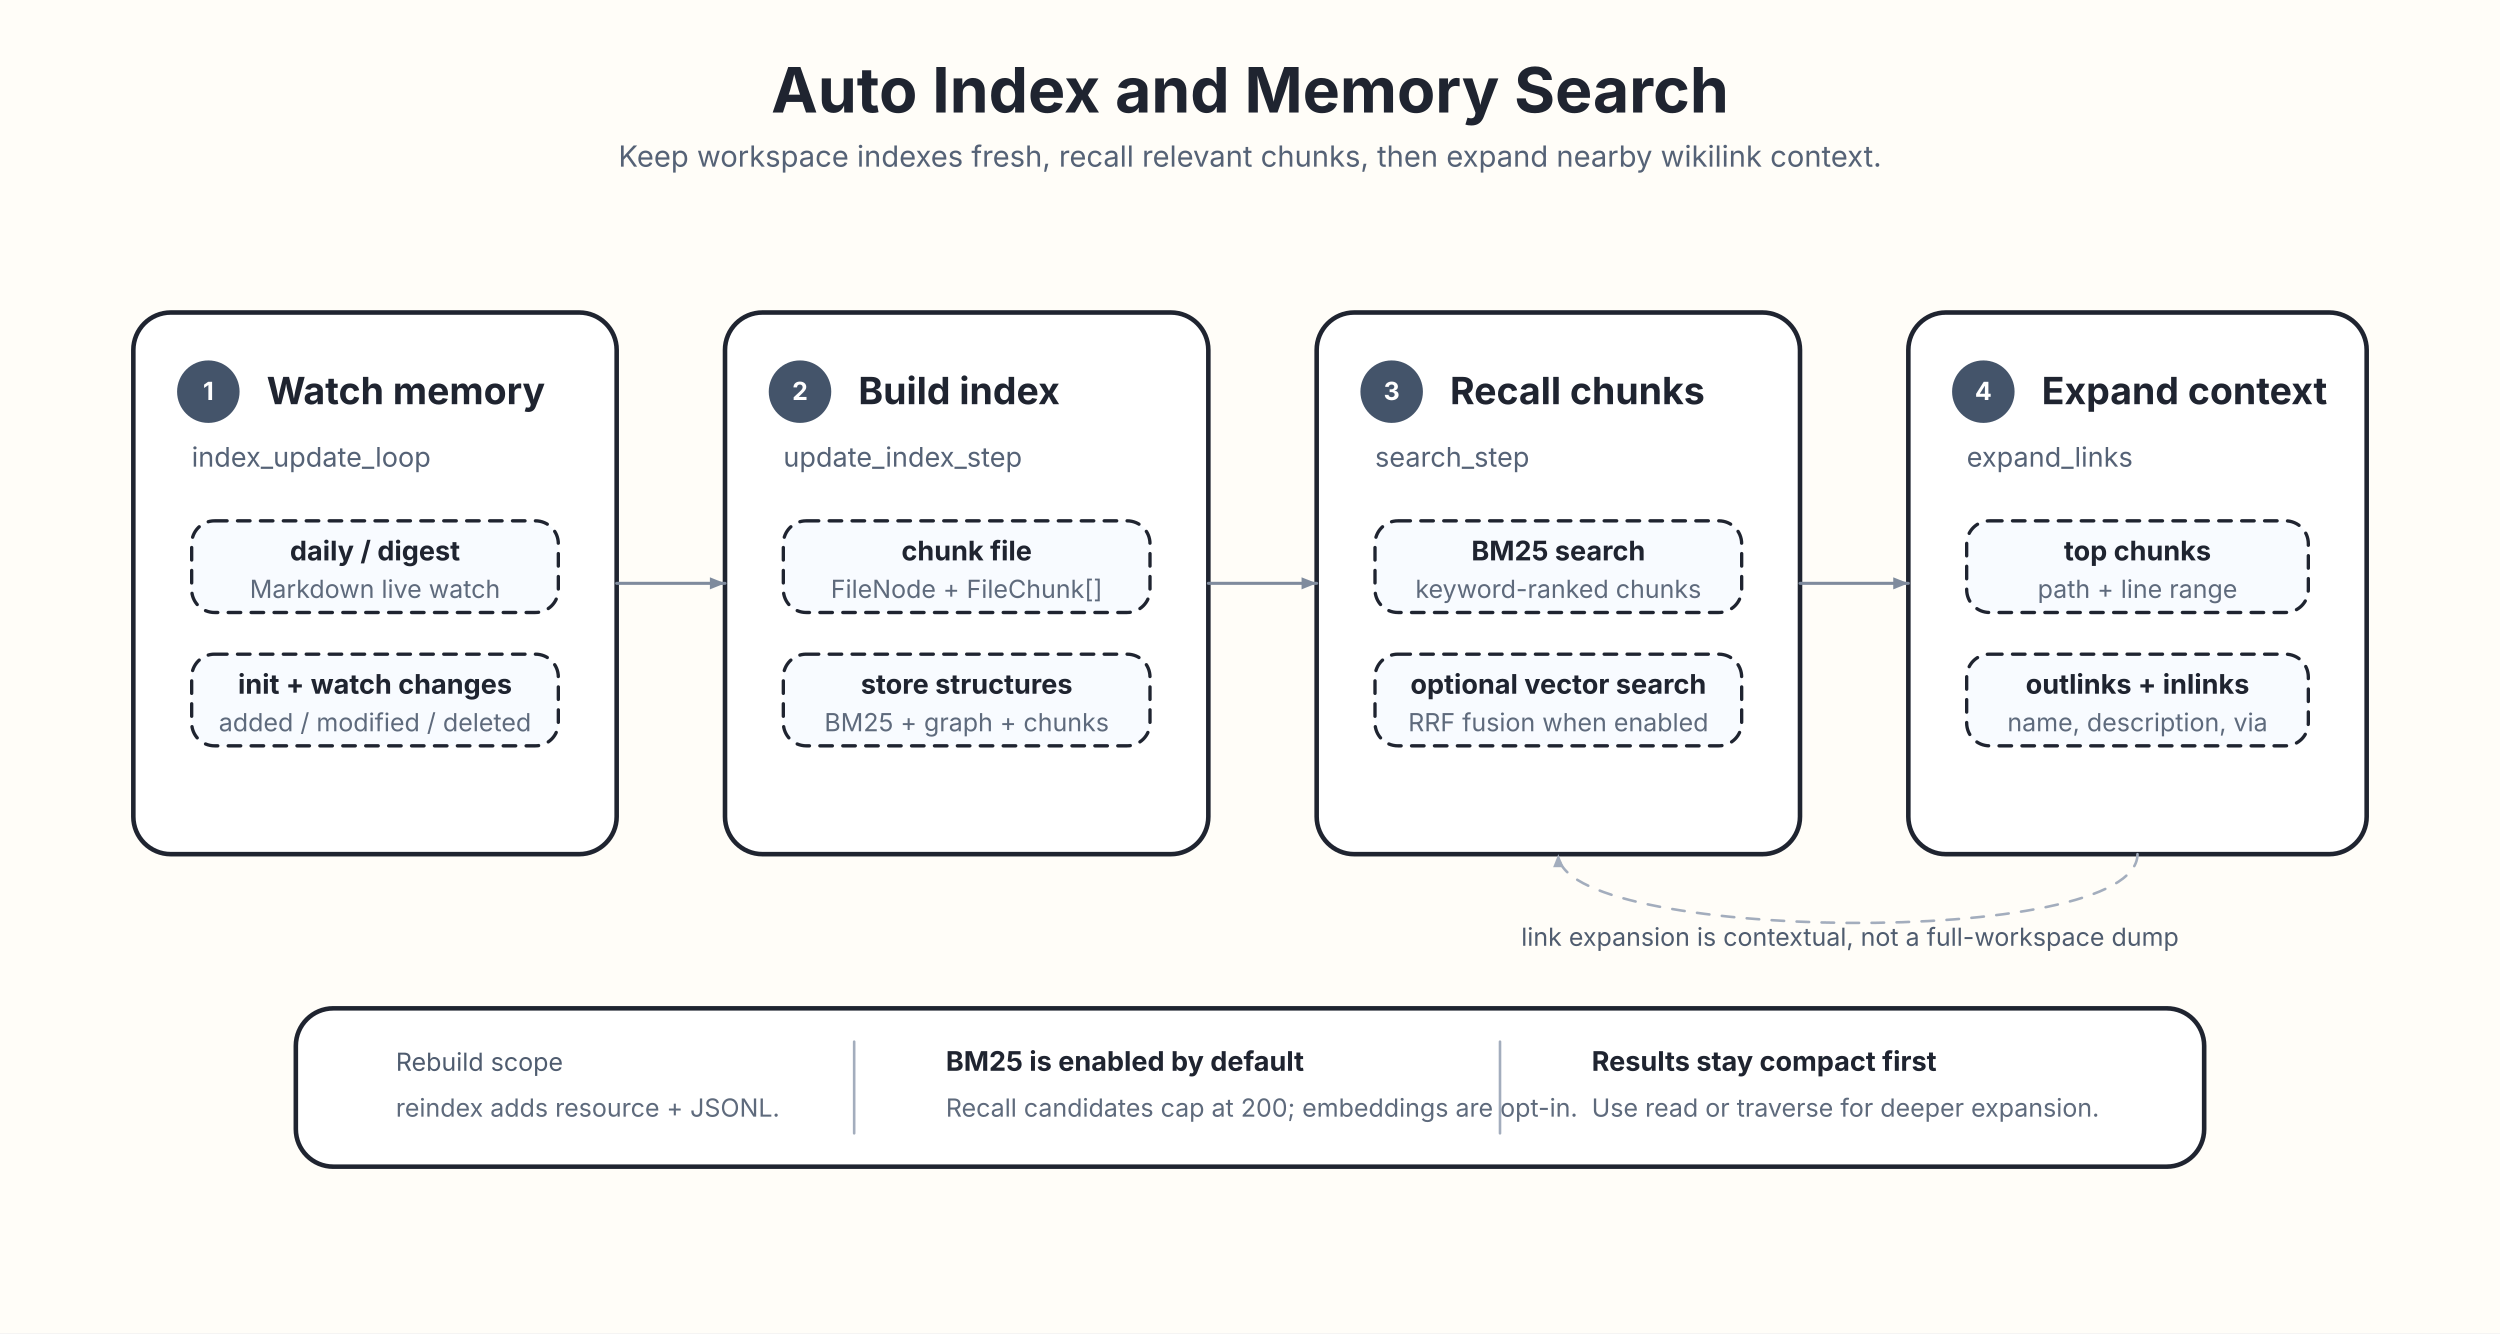
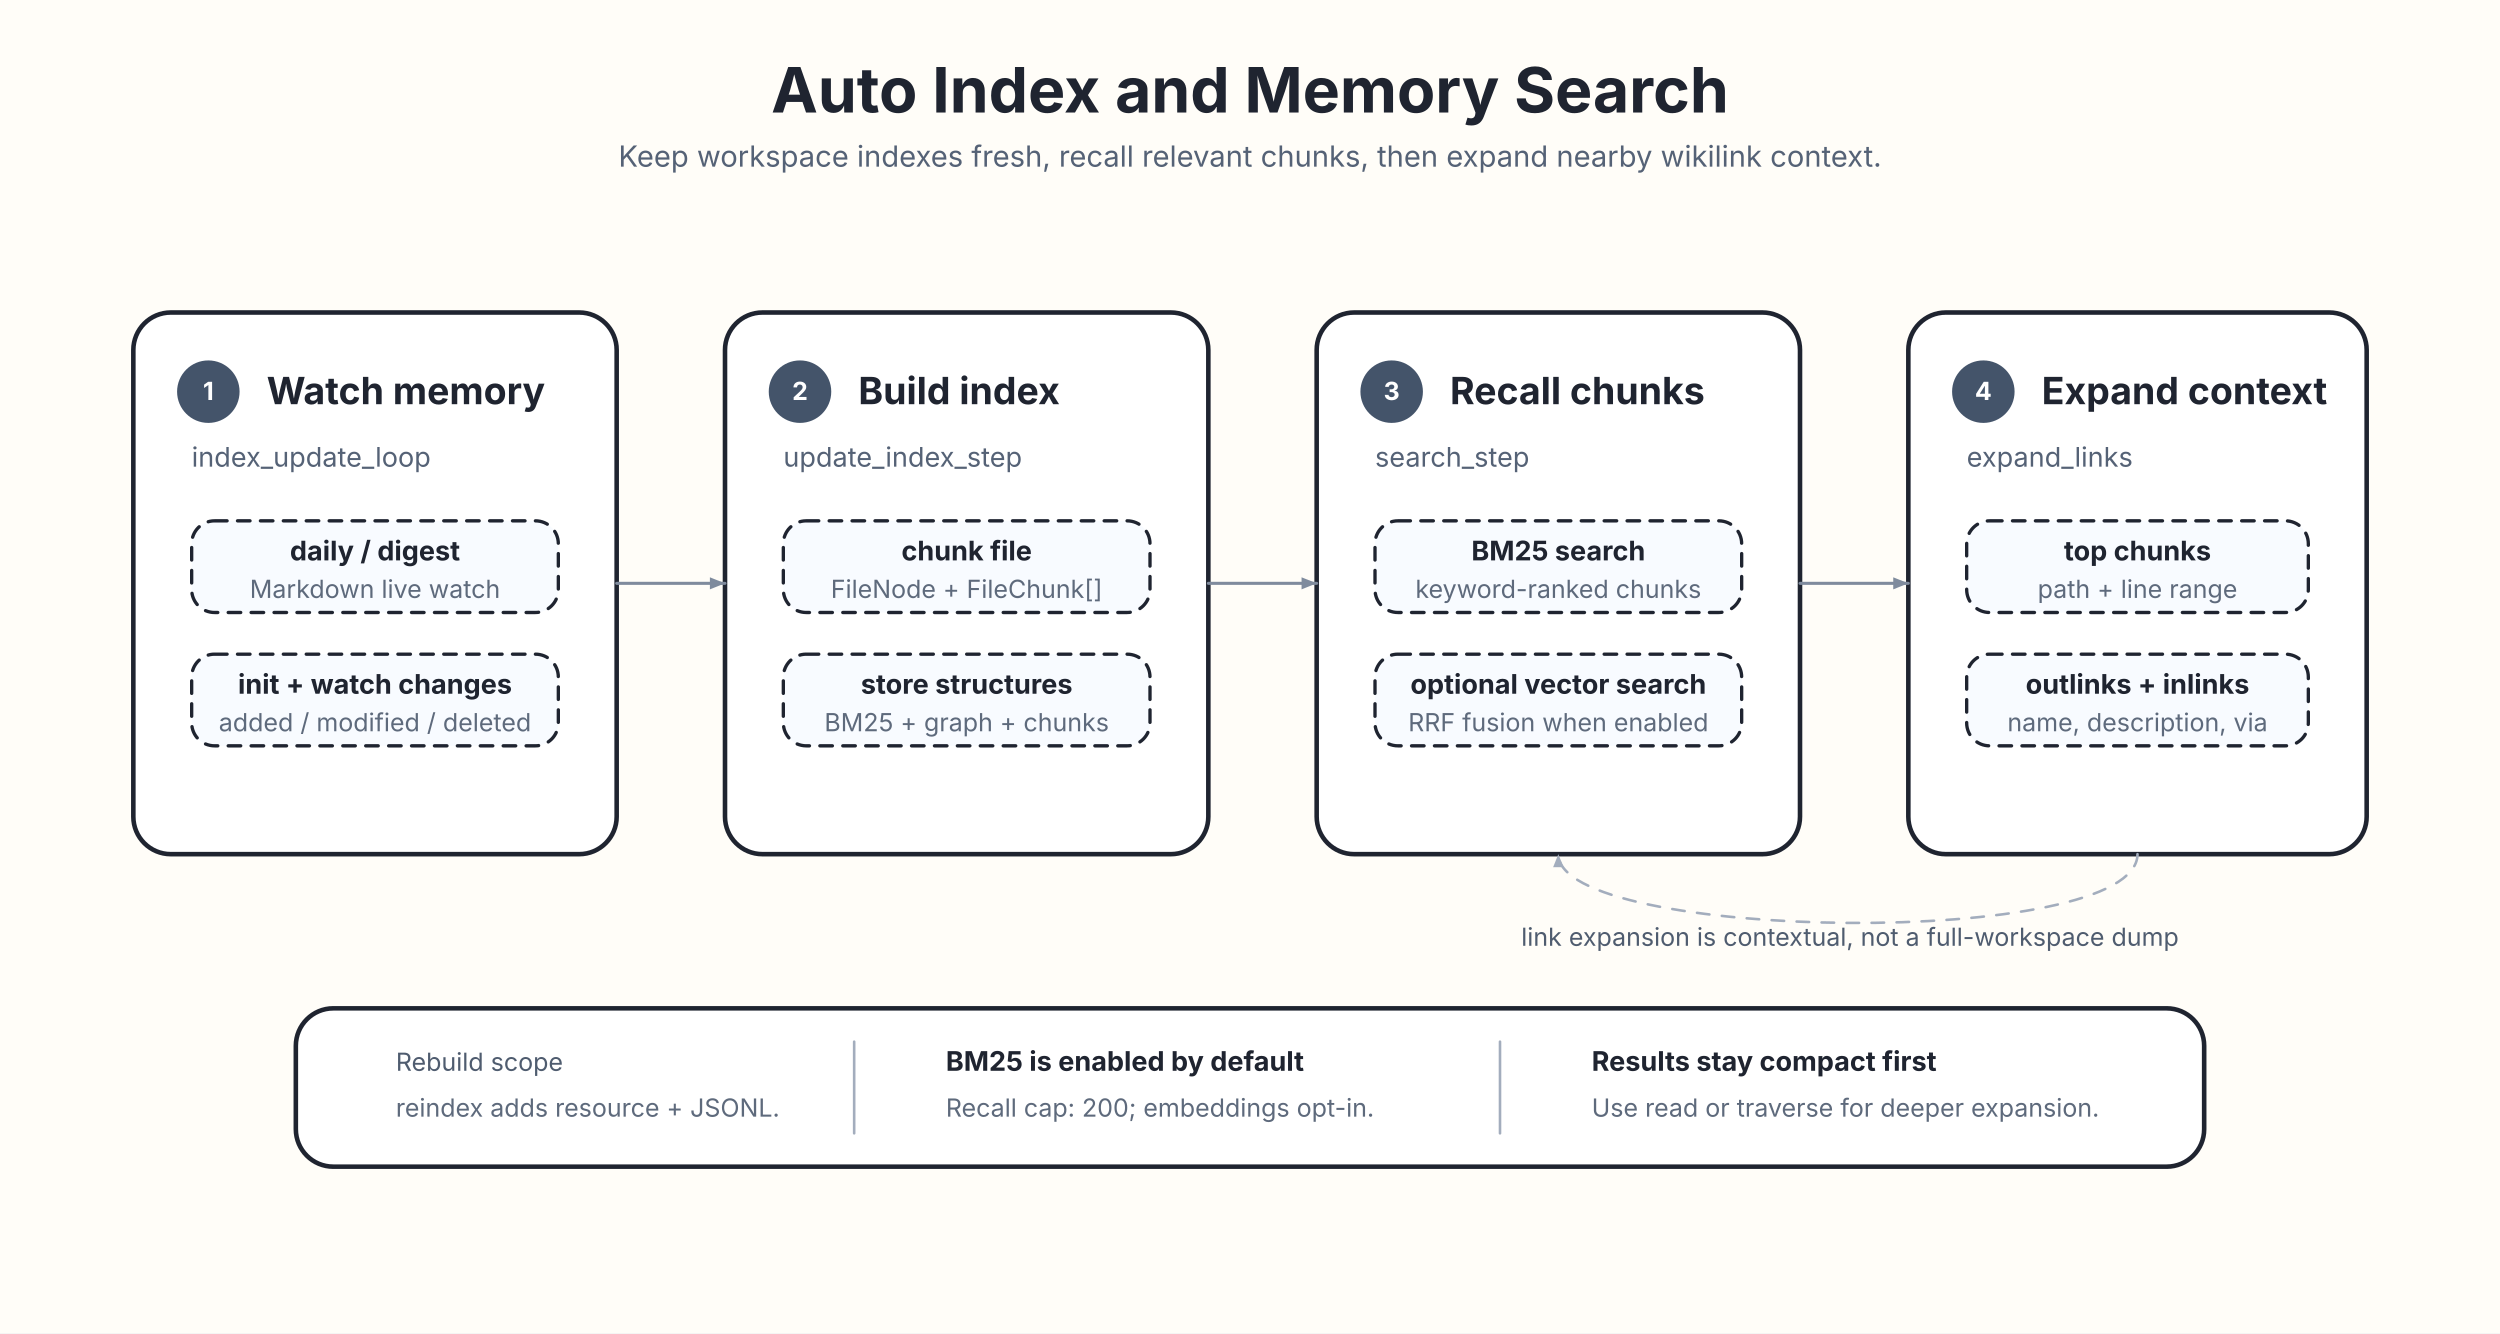
<svg xmlns="http://www.w3.org/2000/svg" width="1200" height="640" viewBox="0 0 1200 640" role="img" aria-labelledby="title desc">
  <defs>
-     <style>
-             .bg { fill: #fffdf8; }
-             .title { font: 700 30px "Comic Sans MS", "Bradley Hand", -apple-system, BlinkMacSystemFont, "Segoe UI",
-             sans-serif; fill: #1f2430; }
-             .subtitle { font: 14px "Comic Sans MS", "Bradley Hand", -apple-system, BlinkMacSystemFont, "Segoe UI",
-             sans-serif; fill: #556276; }
-             .step-num { font: 700 12px "Comic Sans MS", "Bradley Hand", -apple-system, BlinkMacSystemFont, "Segoe UI",
-             sans-serif; fill: #ffffff; }
-             .step-title { font: 700 18px "Comic Sans MS", "Bradley Hand", -apple-system, BlinkMacSystemFont, "Segoe UI",
-             sans-serif; fill: #1f2430; }
-             .step-subtitle { font: 13px "Comic Sans MS", "Bradley Hand", -apple-system, BlinkMacSystemFont, "Segoe UI",
-             sans-serif; fill: #556276; }
-             .chip-title { font: 700 13px "Comic Sans MS", "Bradley Hand", -apple-system, BlinkMacSystemFont, "Segoe UI",
-             sans-serif; fill: #1f2430; }
-             .chip-text { font: 12px "Comic Sans MS", "Bradley Hand", -apple-system, BlinkMacSystemFont, "Segoe UI",
-             sans-serif; fill: #5e6a7c; }
-             .note { font: 12px "Comic Sans MS", "Bradley Hand", -apple-system, BlinkMacSystemFont, "Segoe UI",
-             sans-serif; fill: #4f5c6f; }
-             .panel { fill: #ffffff; stroke: #1f2430; stroke-width: 2.2; rx: 18; ry: 18; stroke-linecap: round;
-             stroke-linejoin: round; }
-             .chip { fill: #f8fbff; stroke: #1f2430; stroke-width: 1.6; rx: 11; ry: 11; stroke-linecap: round;
-             stroke-linejoin: round; stroke-dasharray: 6 5; }
-             .badge { fill: #44546a; }
-             .arrow { stroke: #7f8b9d; stroke-width: 1.45; fill: none; stroke-linecap: round; stroke-linejoin: round;
-             marker-end: url(#arrow); }
-             .soft-arrow { stroke: #a3adbd; stroke-width: 1.25; stroke-dasharray: 6 6; fill: none; stroke-linecap: round;
-             stroke-linejoin: round; marker-end: url(#arrow-soft); }
-             .line { stroke: #a3adbd; stroke-width: 1.25; stroke-linecap: round; }
-         </style>
+     <style>.bg { fill: #fffdf8; } .title { font: 700 30px "Comic Sans MS", "Bradley Hand", -apple-system, BlinkMacSystemFont, "Segoe UI", sans-serif; fill: #1f2430; } .subtitle { font: 14px "Comic Sans MS", "Bradley Hand", -apple-system, BlinkMacSystemFont, "Segoe UI", sans-serif; fill: #556276; } .step-num { font: 700 12px "Comic Sans MS", "Bradley Hand", -apple-system, BlinkMacSystemFont, "Segoe UI", sans-serif; fill: #ffffff; } .step-title { font: 700 18px "Comic Sans MS", "Bradley Hand", -apple-system, BlinkMacSystemFont, "Segoe UI", sans-serif; fill: #1f2430; } .step-subtitle { font: 13px "Comic Sans MS", "Bradley Hand", -apple-system, BlinkMacSystemFont, "Segoe UI", sans-serif; fill: #556276; } .chip-title { font: 700 13px "Comic Sans MS", "Bradley Hand", -apple-system, BlinkMacSystemFont, "Segoe UI", sans-serif; fill: #1f2430; } .chip-text { font: 12px "Comic Sans MS", "Bradley Hand", -apple-system, BlinkMacSystemFont, "Segoe UI", sans-serif; fill: #5e6a7c; } .note { font: 12px "Comic Sans MS", "Bradley Hand", -apple-system, BlinkMacSystemFont, "Segoe UI", sans-serif; fill: #4f5c6f; } .panel { fill: #ffffff; stroke: #1f2430; stroke-width: 2.2; rx: 18; ry: 18; stroke-linecap: round; stroke-linejoin: round; } .chip { fill: #f8fbff; stroke: #1f2430; stroke-width: 1.6; rx: 11; ry: 11; stroke-linecap: round; stroke-linejoin: round; stroke-dasharray: 6 5; } .badge { fill: #44546a; } .arrow { stroke: #7f8b9d; stroke-width: 1.45; fill: none; stroke-linecap: round; stroke-linejoin: round; marker-end: url(#arrow); } .soft-arrow { stroke: #a3adbd; stroke-width: 1.25; stroke-dasharray: 6 6; fill: none; stroke-linecap: round; stroke-linejoin: round; marker-end: url(#arrow-soft); } .line { stroke: #a3adbd; stroke-width: 1.25; stroke-linecap: round; }</style>
    <marker id="arrow" markerWidth="6" markerHeight="6" refX="5" refY="2" orient="auto" markerUnits="strokeWidth">
      <path d="M0,0 L0,4 L5,2 z" fill="#7f8b9d" />
    </marker>
    <marker id="arrow-soft" markerWidth="6" markerHeight="6" refX="5" refY="2" orient="auto" markerUnits="strokeWidth">
      <path d="M0,0 L0,4 L5,2 z" fill="#a3adbd" />
    </marker>
  </defs>
  <rect class="bg" x="0" y="0" width="1200" height="640" />
  <text class="title" x="600" y="54" text-anchor="middle">Auto Index and Memory Search</text>
-   <text class="subtitle" x="600" y="80" text-anchor="middle">Keep workspace indexes fresh, recall relevant chunks,
-         then expand nearby wikilink context.
-     </text>
+   <text class="subtitle" x="600" y="80" text-anchor="middle">Keep workspace indexes fresh, recall relevant chunks, then expand nearby wikilink context.</text>
  <rect class="panel" x="64" y="150" width="232" height="260" />
  <circle class="badge" cx="100" cy="188" r="15" />
  <text class="step-num" x="100" y="192" text-anchor="middle">1</text>
  <text class="step-title" x="128" y="194">Watch memory</text>
  <text class="step-subtitle" x="92" y="224">index_update_loop</text>
  <rect class="chip" x="92" y="250" width="176" height="44" />
  <text class="chip-title" x="180" y="269" text-anchor="middle">daily / digest</text>
  <text class="chip-text" x="180" y="287" text-anchor="middle">Markdown live watch</text>
  <rect class="chip" x="92" y="314" width="176" height="44" />
  <text class="chip-title" x="180" y="333" text-anchor="middle">init + watch changes</text>
  <text class="chip-text" x="180" y="351" text-anchor="middle">added / modified / deleted</text>
  <rect class="panel" x="348" y="150" width="232" height="260" />
  <circle class="badge" cx="384" cy="188" r="15" />
  <text class="step-num" x="384" y="192" text-anchor="middle">2</text>
  <text class="step-title" x="412" y="194">Build index</text>
  <text class="step-subtitle" x="376" y="224">update_index_step</text>
  <rect class="chip" x="376" y="250" width="176" height="44" />
  <text class="chip-title" x="464" y="269" text-anchor="middle">chunk file</text>
  <text class="chip-text" x="464" y="287" text-anchor="middle">FileNode + FileChunk[]</text>
  <rect class="chip" x="376" y="314" width="176" height="44" />
  <text class="chip-title" x="464" y="333" text-anchor="middle">store structures</text>
  <text class="chip-text" x="464" y="351" text-anchor="middle">BM25 + graph + chunks</text>
  <rect class="panel" x="632" y="150" width="232" height="260" />
  <circle class="badge" cx="668" cy="188" r="15" />
  <text class="step-num" x="668" y="192" text-anchor="middle">3</text>
  <text class="step-title" x="696" y="194">Recall chunks</text>
  <text class="step-subtitle" x="660" y="224">search_step</text>
  <rect class="chip" x="660" y="250" width="176" height="44" />
  <text class="chip-title" x="748" y="269" text-anchor="middle">BM25 search</text>
  <text class="chip-text" x="748" y="287" text-anchor="middle">keyword-ranked chunks</text>
  <rect class="chip" x="660" y="314" width="176" height="44" />
  <text class="chip-title" x="748" y="333" text-anchor="middle">optional vector search</text>
  <text class="chip-text" x="748" y="351" text-anchor="middle">RRF fusion when enabled</text>
  <rect class="panel" x="916" y="150" width="220" height="260" />
  <circle class="badge" cx="952" cy="188" r="15" />
  <text class="step-num" x="952" y="192" text-anchor="middle">4</text>
  <text class="step-title" x="980" y="194">Expand context</text>
  <text class="step-subtitle" x="944" y="224">expand_links</text>
  <rect class="chip" x="944" y="250" width="164" height="44" />
  <text class="chip-title" x="1026" y="269" text-anchor="middle">top chunks</text>
  <text class="chip-text" x="1026" y="287" text-anchor="middle">path + line range</text>
  <rect class="chip" x="944" y="314" width="164" height="44" />
  <text class="chip-title" x="1026" y="333" text-anchor="middle">outlinks + inlinks</text>
  <text class="chip-text" x="1026" y="351" text-anchor="middle">name, description, via</text>
  <path class="arrow" d="M296 280 H348" />
  <path class="arrow" d="M580 280 H632" />
  <path class="arrow" d="M864 280 H916" />
  <rect class="panel" x="142" y="484" width="916" height="76" />
  <text class="note" x="190" y="514">Rebuild scope</text>
  <text class="chip-text" x="190" y="536">reindex adds resource + JSONL.</text>
  <line class="line" x1="410" y1="500" x2="410" y2="544" />
  <text class="chip-title" x="454" y="514">BM25 is enabled by default</text>
-   <text class="chip-text" x="454" y="536">Recall candidates cap at 200; embeddings are opt-in.</text>
+   <text class="chip-text" x="454" y="536">Recall cap: 200; embeddings opt-in.</text>
  <line class="line" x1="720" y1="500" x2="720" y2="544" />
  <text class="chip-title" x="764" y="514">Results stay compact first</text>
  <text class="chip-text" x="764" y="536">Use read or traverse for deeper expansion.</text>
  <path class="soft-arrow" d="M1026 410 C1026 456 748 452 748 410" />
-   <text class="note" x="888" y="454" text-anchor="middle">link expansion is contextual, not a full-workspace dump
-     </text>
+   <text class="note" x="888" y="454" text-anchor="middle">link expansion is contextual, not a full-workspace dump</text>
</svg>
